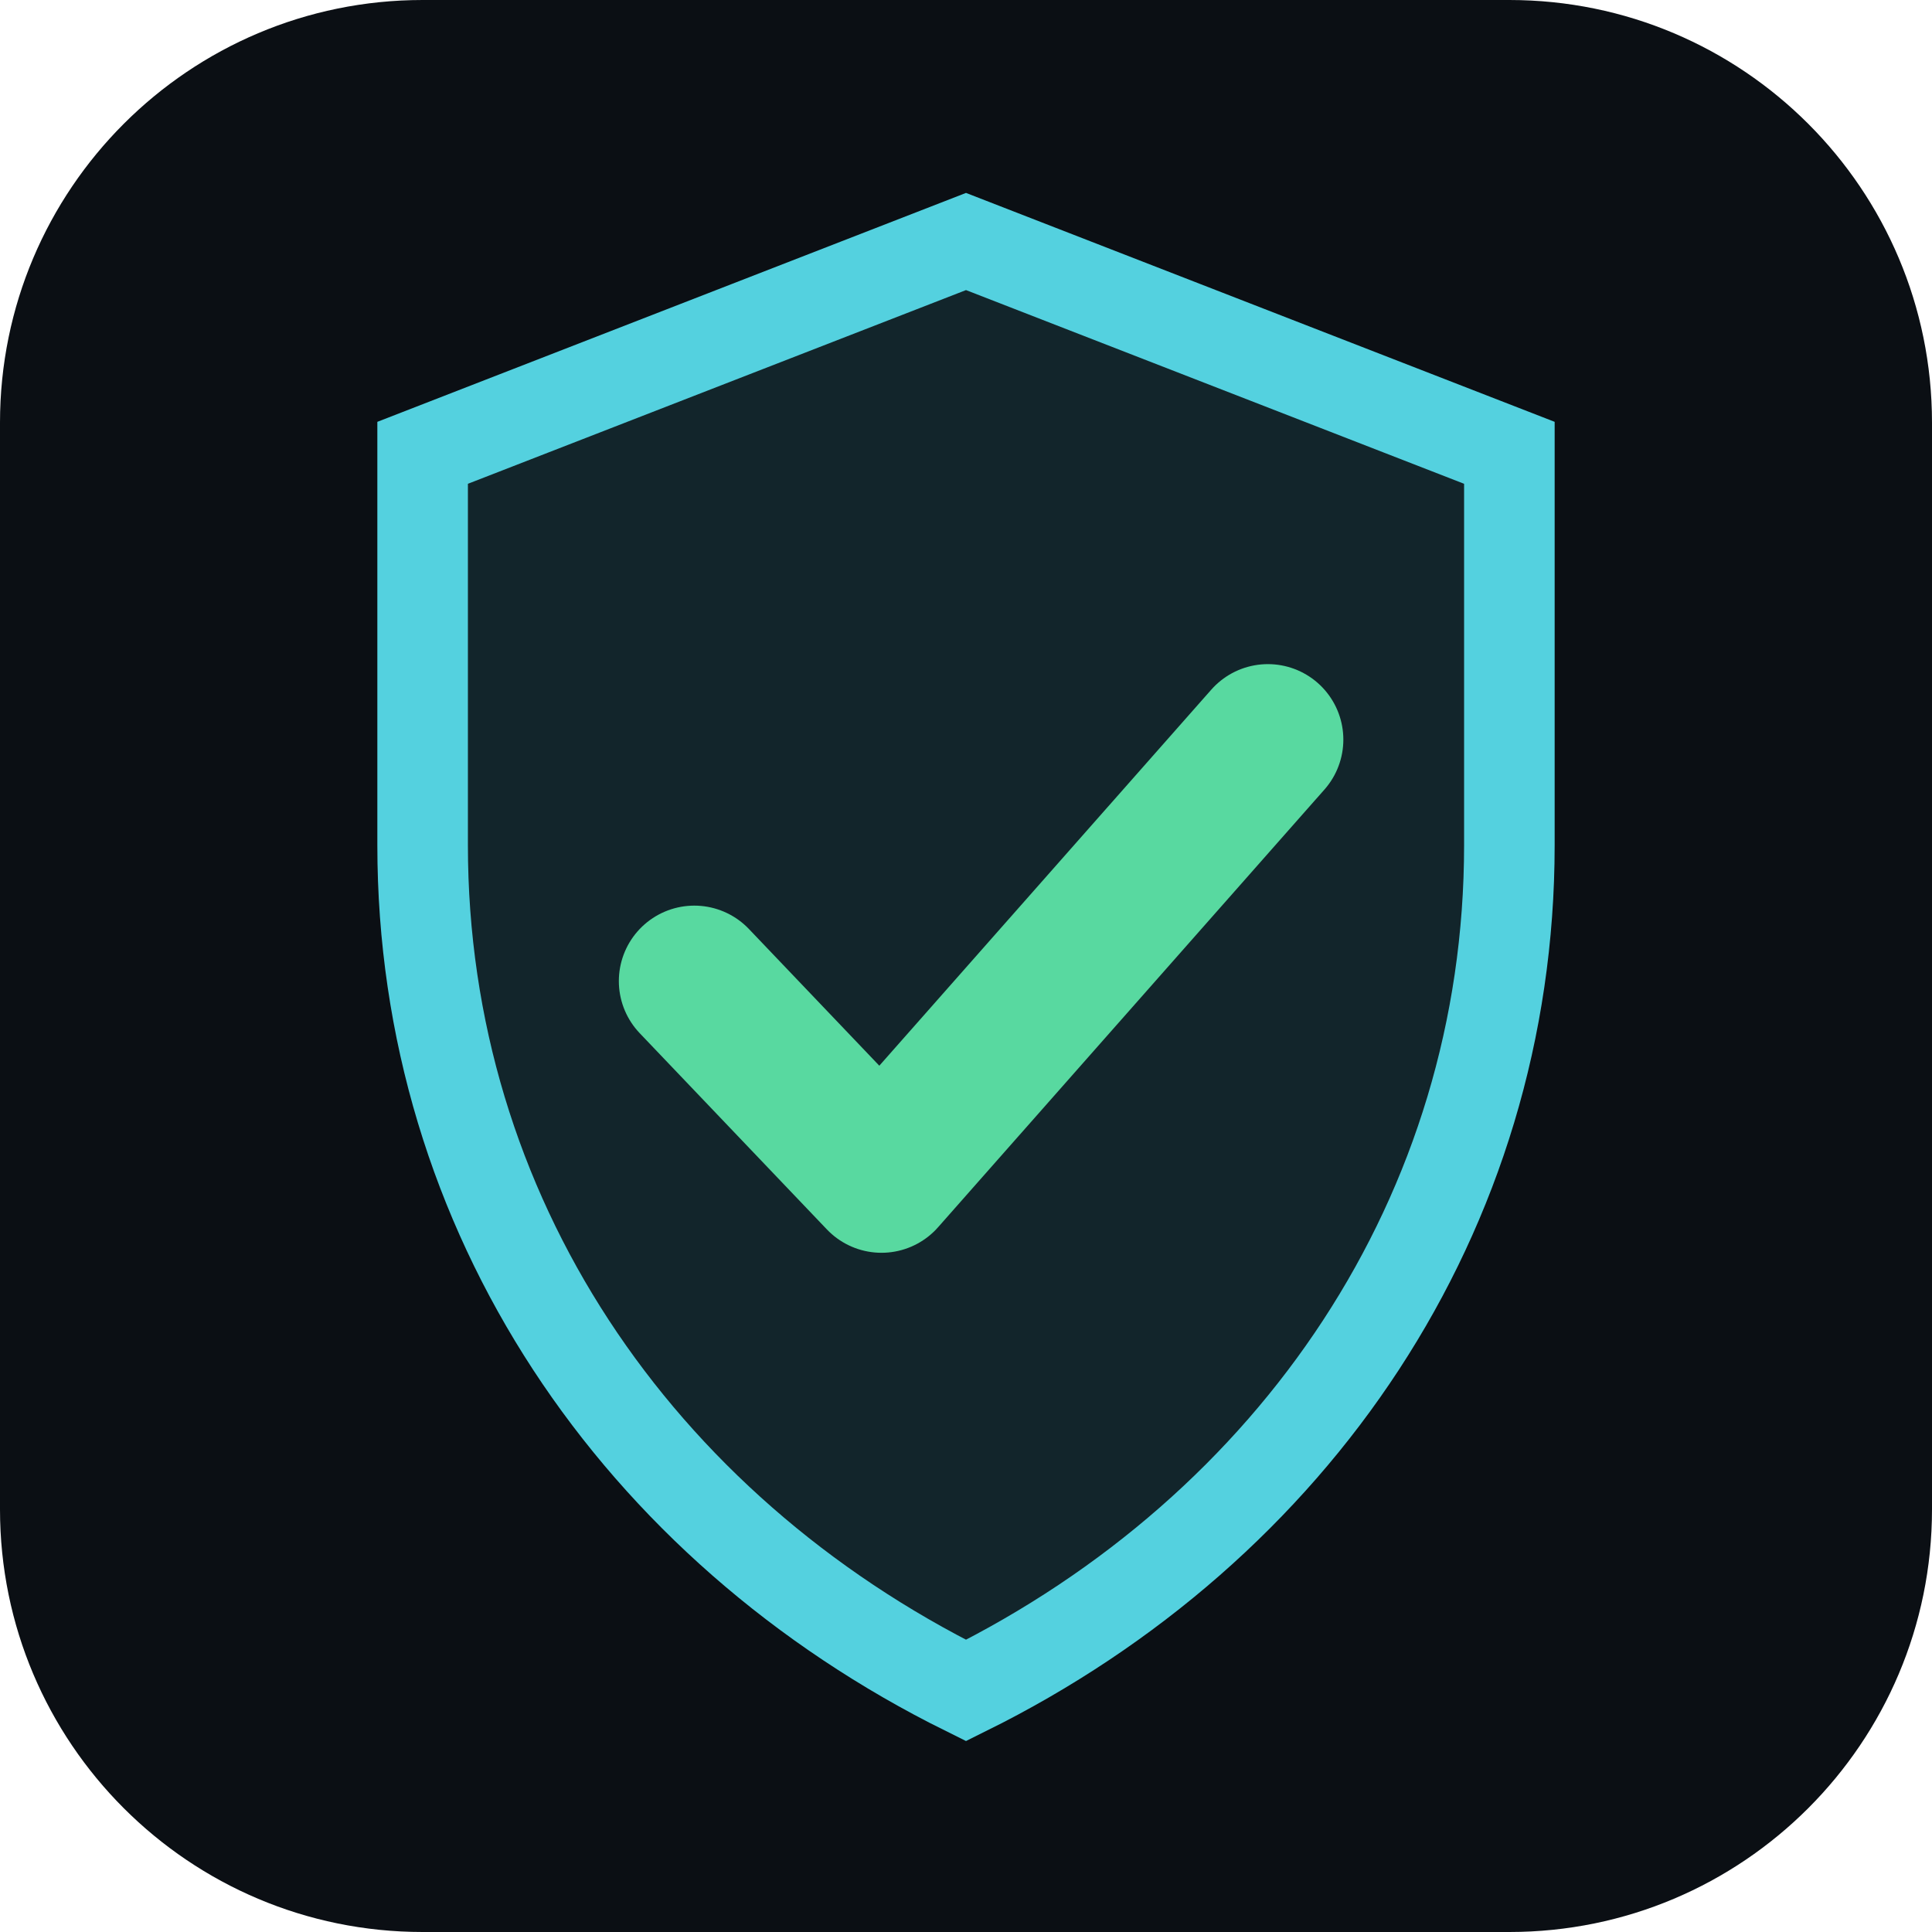
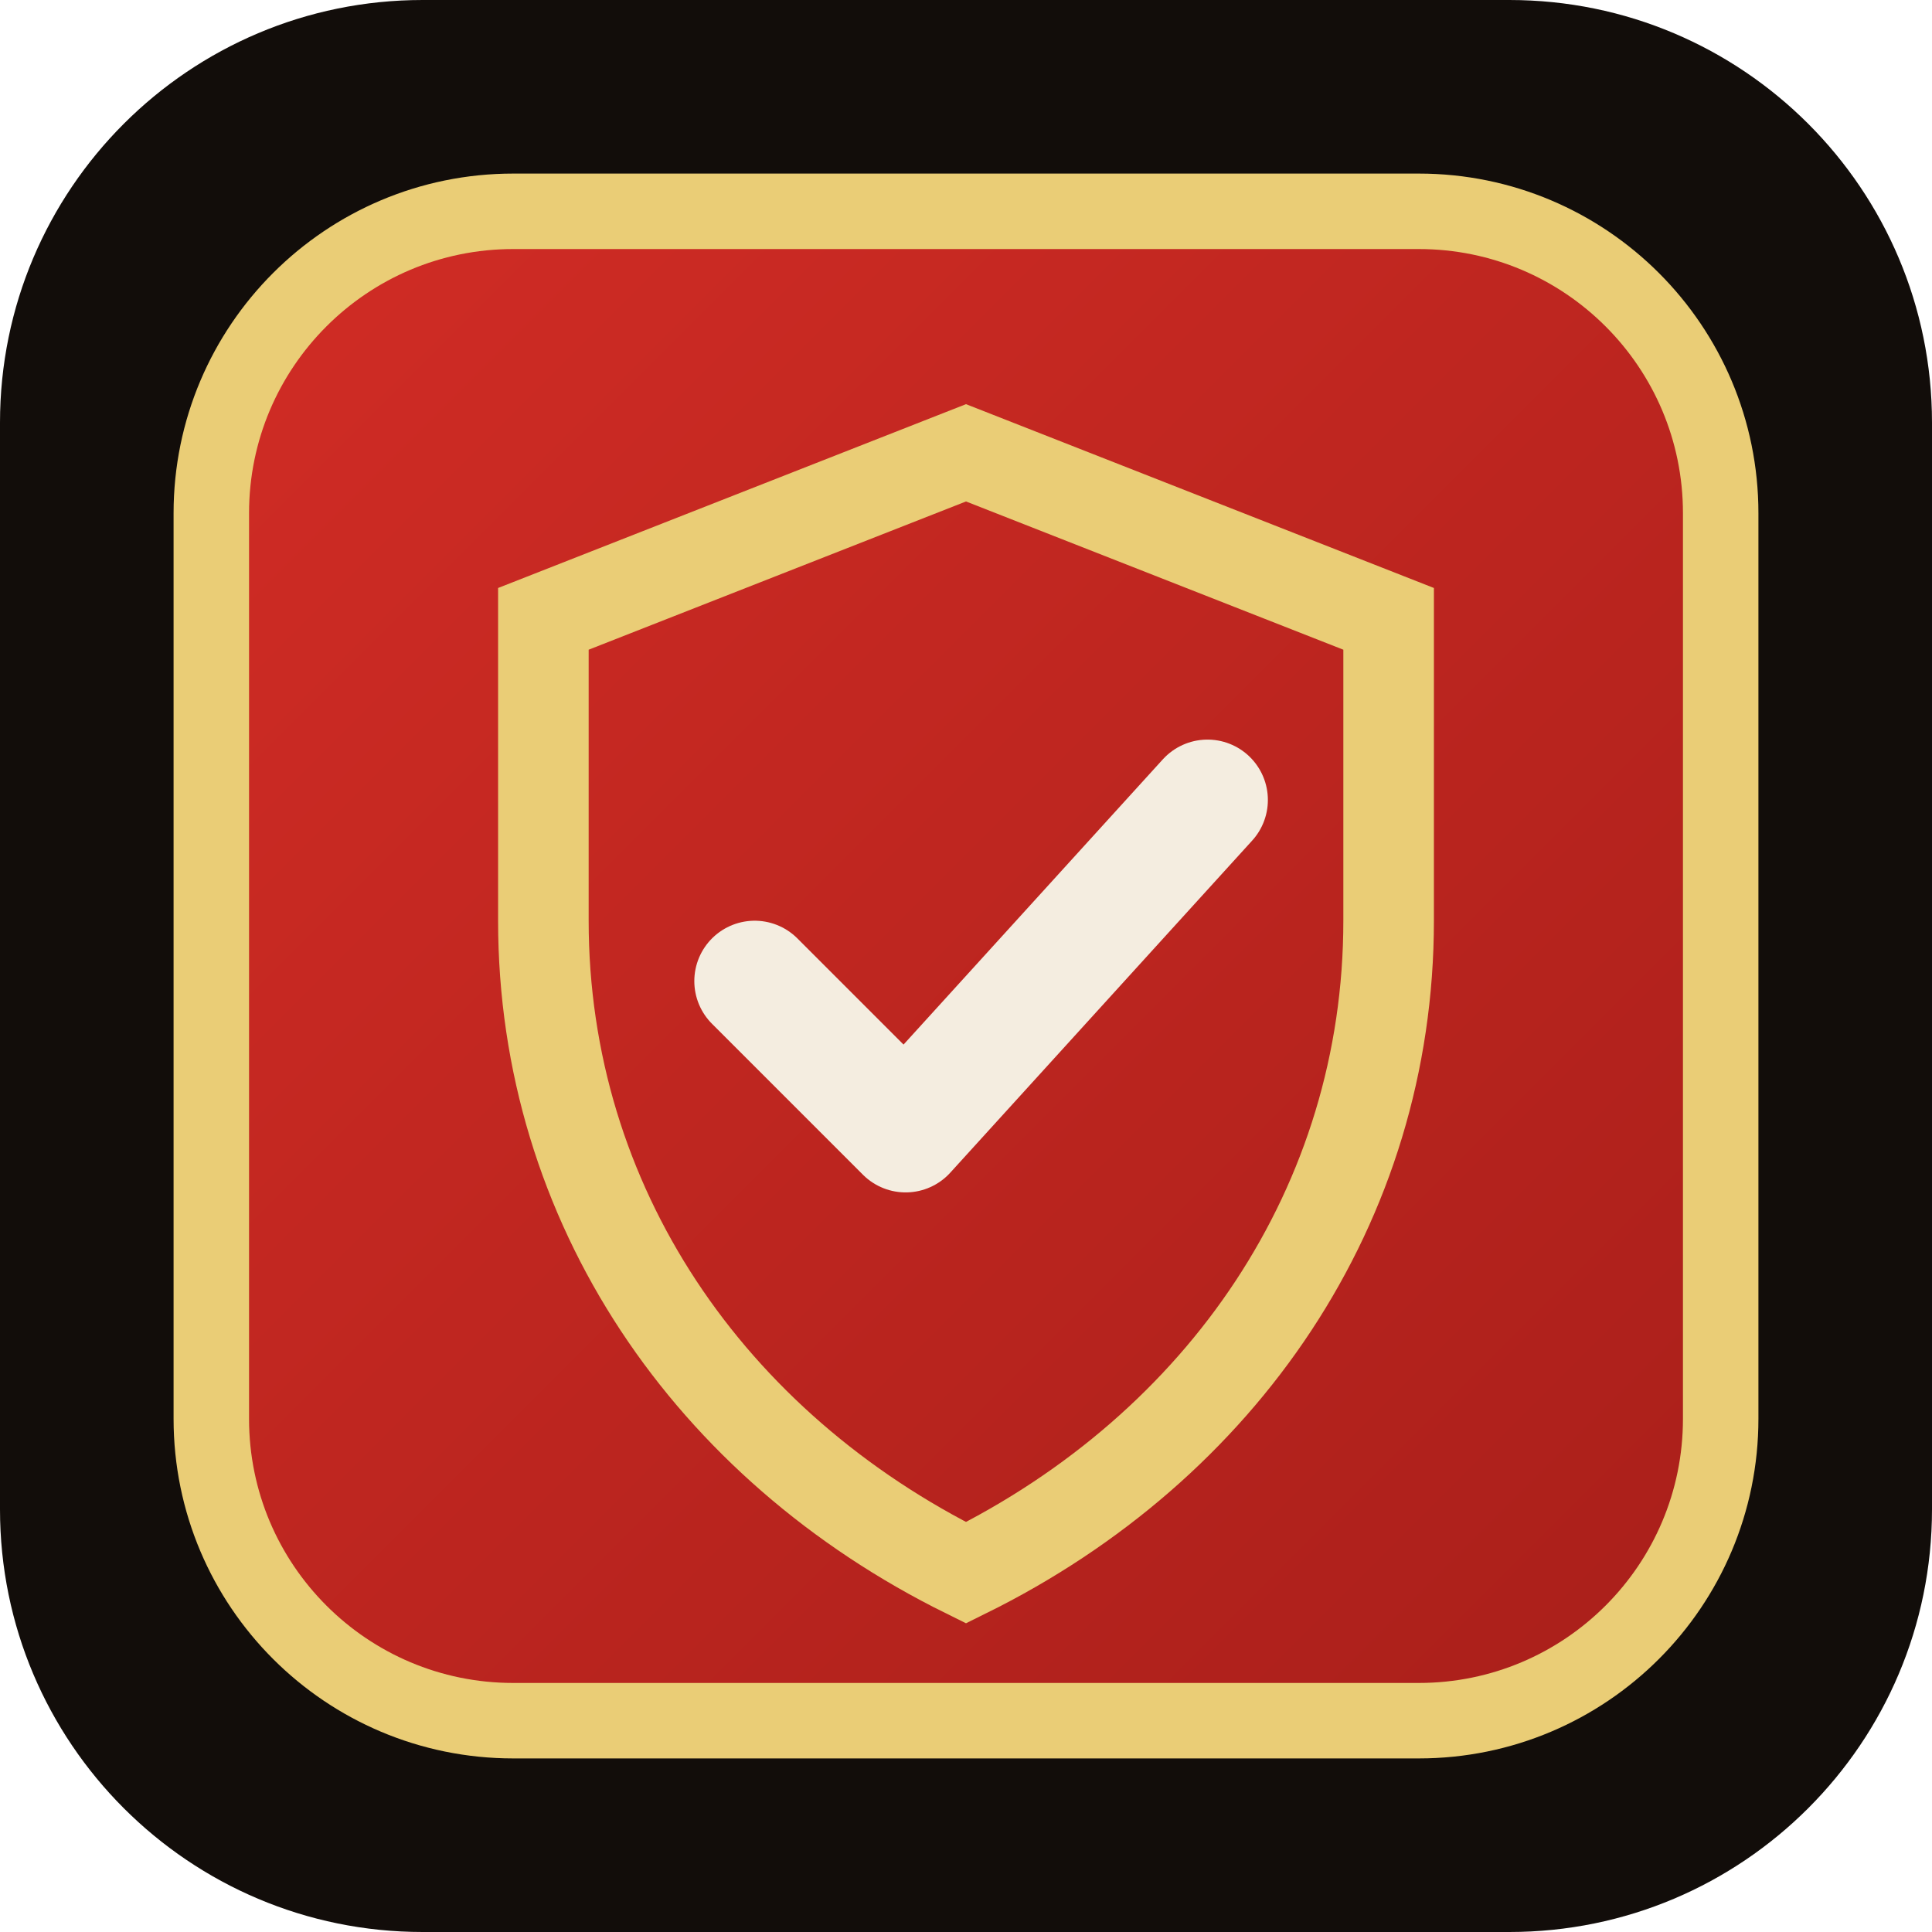
<svg xmlns="http://www.w3.org/2000/svg" viewBox="0 0 64 64">
-   <rect width="64" height="64" rx="14" fill="#0b0f14" />
-   <path d="M32 8 50 15v13c0 12.2-7.1 22.6-18 28-10.9-5.4-18-15.8-18-28V15l18-7Z" fill="#12252b" stroke="#54d1df" stroke-width="3" />
-   <path d="M23 32.5 29.2 39 42 24.5" fill="none" stroke="#58d9a0" stroke-width="5" stroke-linecap="round" stroke-linejoin="round" />
+   <defs>
+     <linearGradient id="seal" x1="0" y1="0" x2="1" y2="1">
+       <stop offset="0" stop-color="#d12c25" />
+       <stop offset="1" stop-color="#a91f1a" />
+     </linearGradient>
+   </defs>
+   <rect width="64" height="64" rx="14" fill="#120d0a" />
+   <rect x="7" y="7" width="50" height="50" rx="10" fill="url(#seal)" stroke="#eacd76" stroke-width="2.5" />
+   <path d="M32 15 46 20.5v10c0 9.4-5.5 17.4-14 21.6-8.5-4.2-14-12.2-14-21.6v-10L32 15Z" fill="none" stroke="#eacd76" stroke-width="3" />
+   <path d="M25 32.5 30 37.5 40 26.5" fill="none" stroke="#f4ede0" stroke-width="4" stroke-linecap="round" stroke-linejoin="round" />
</svg>
